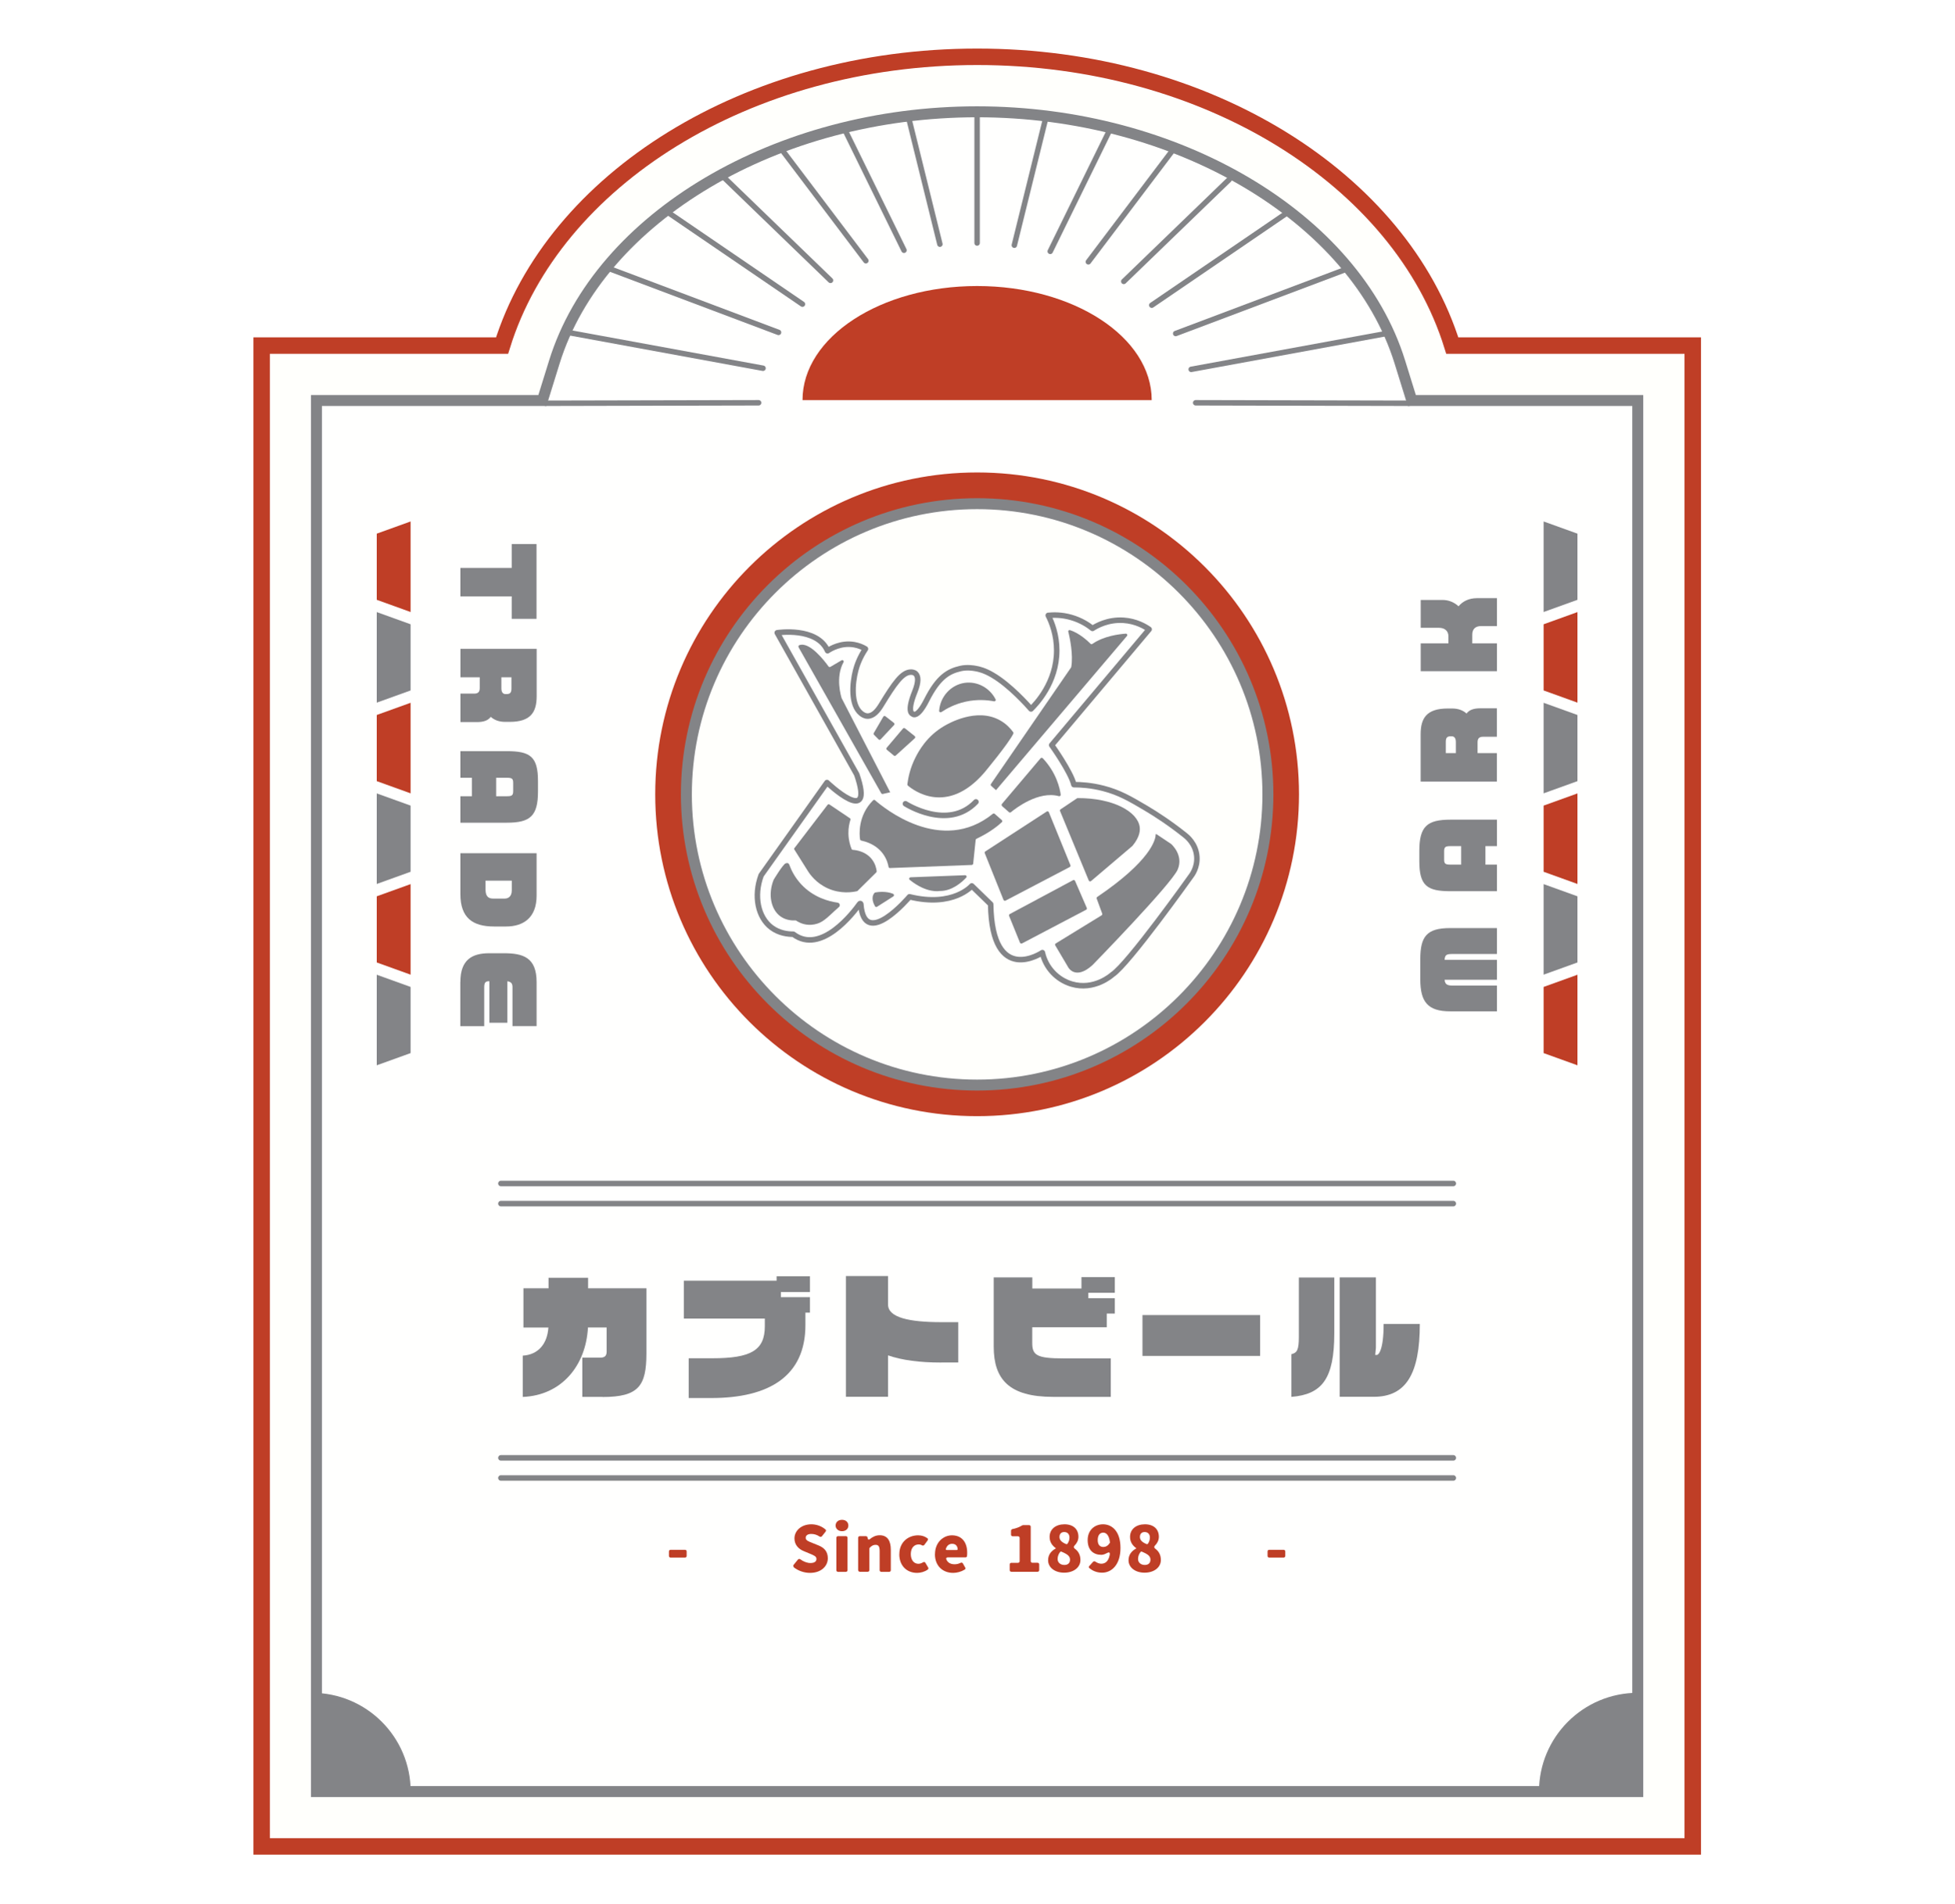
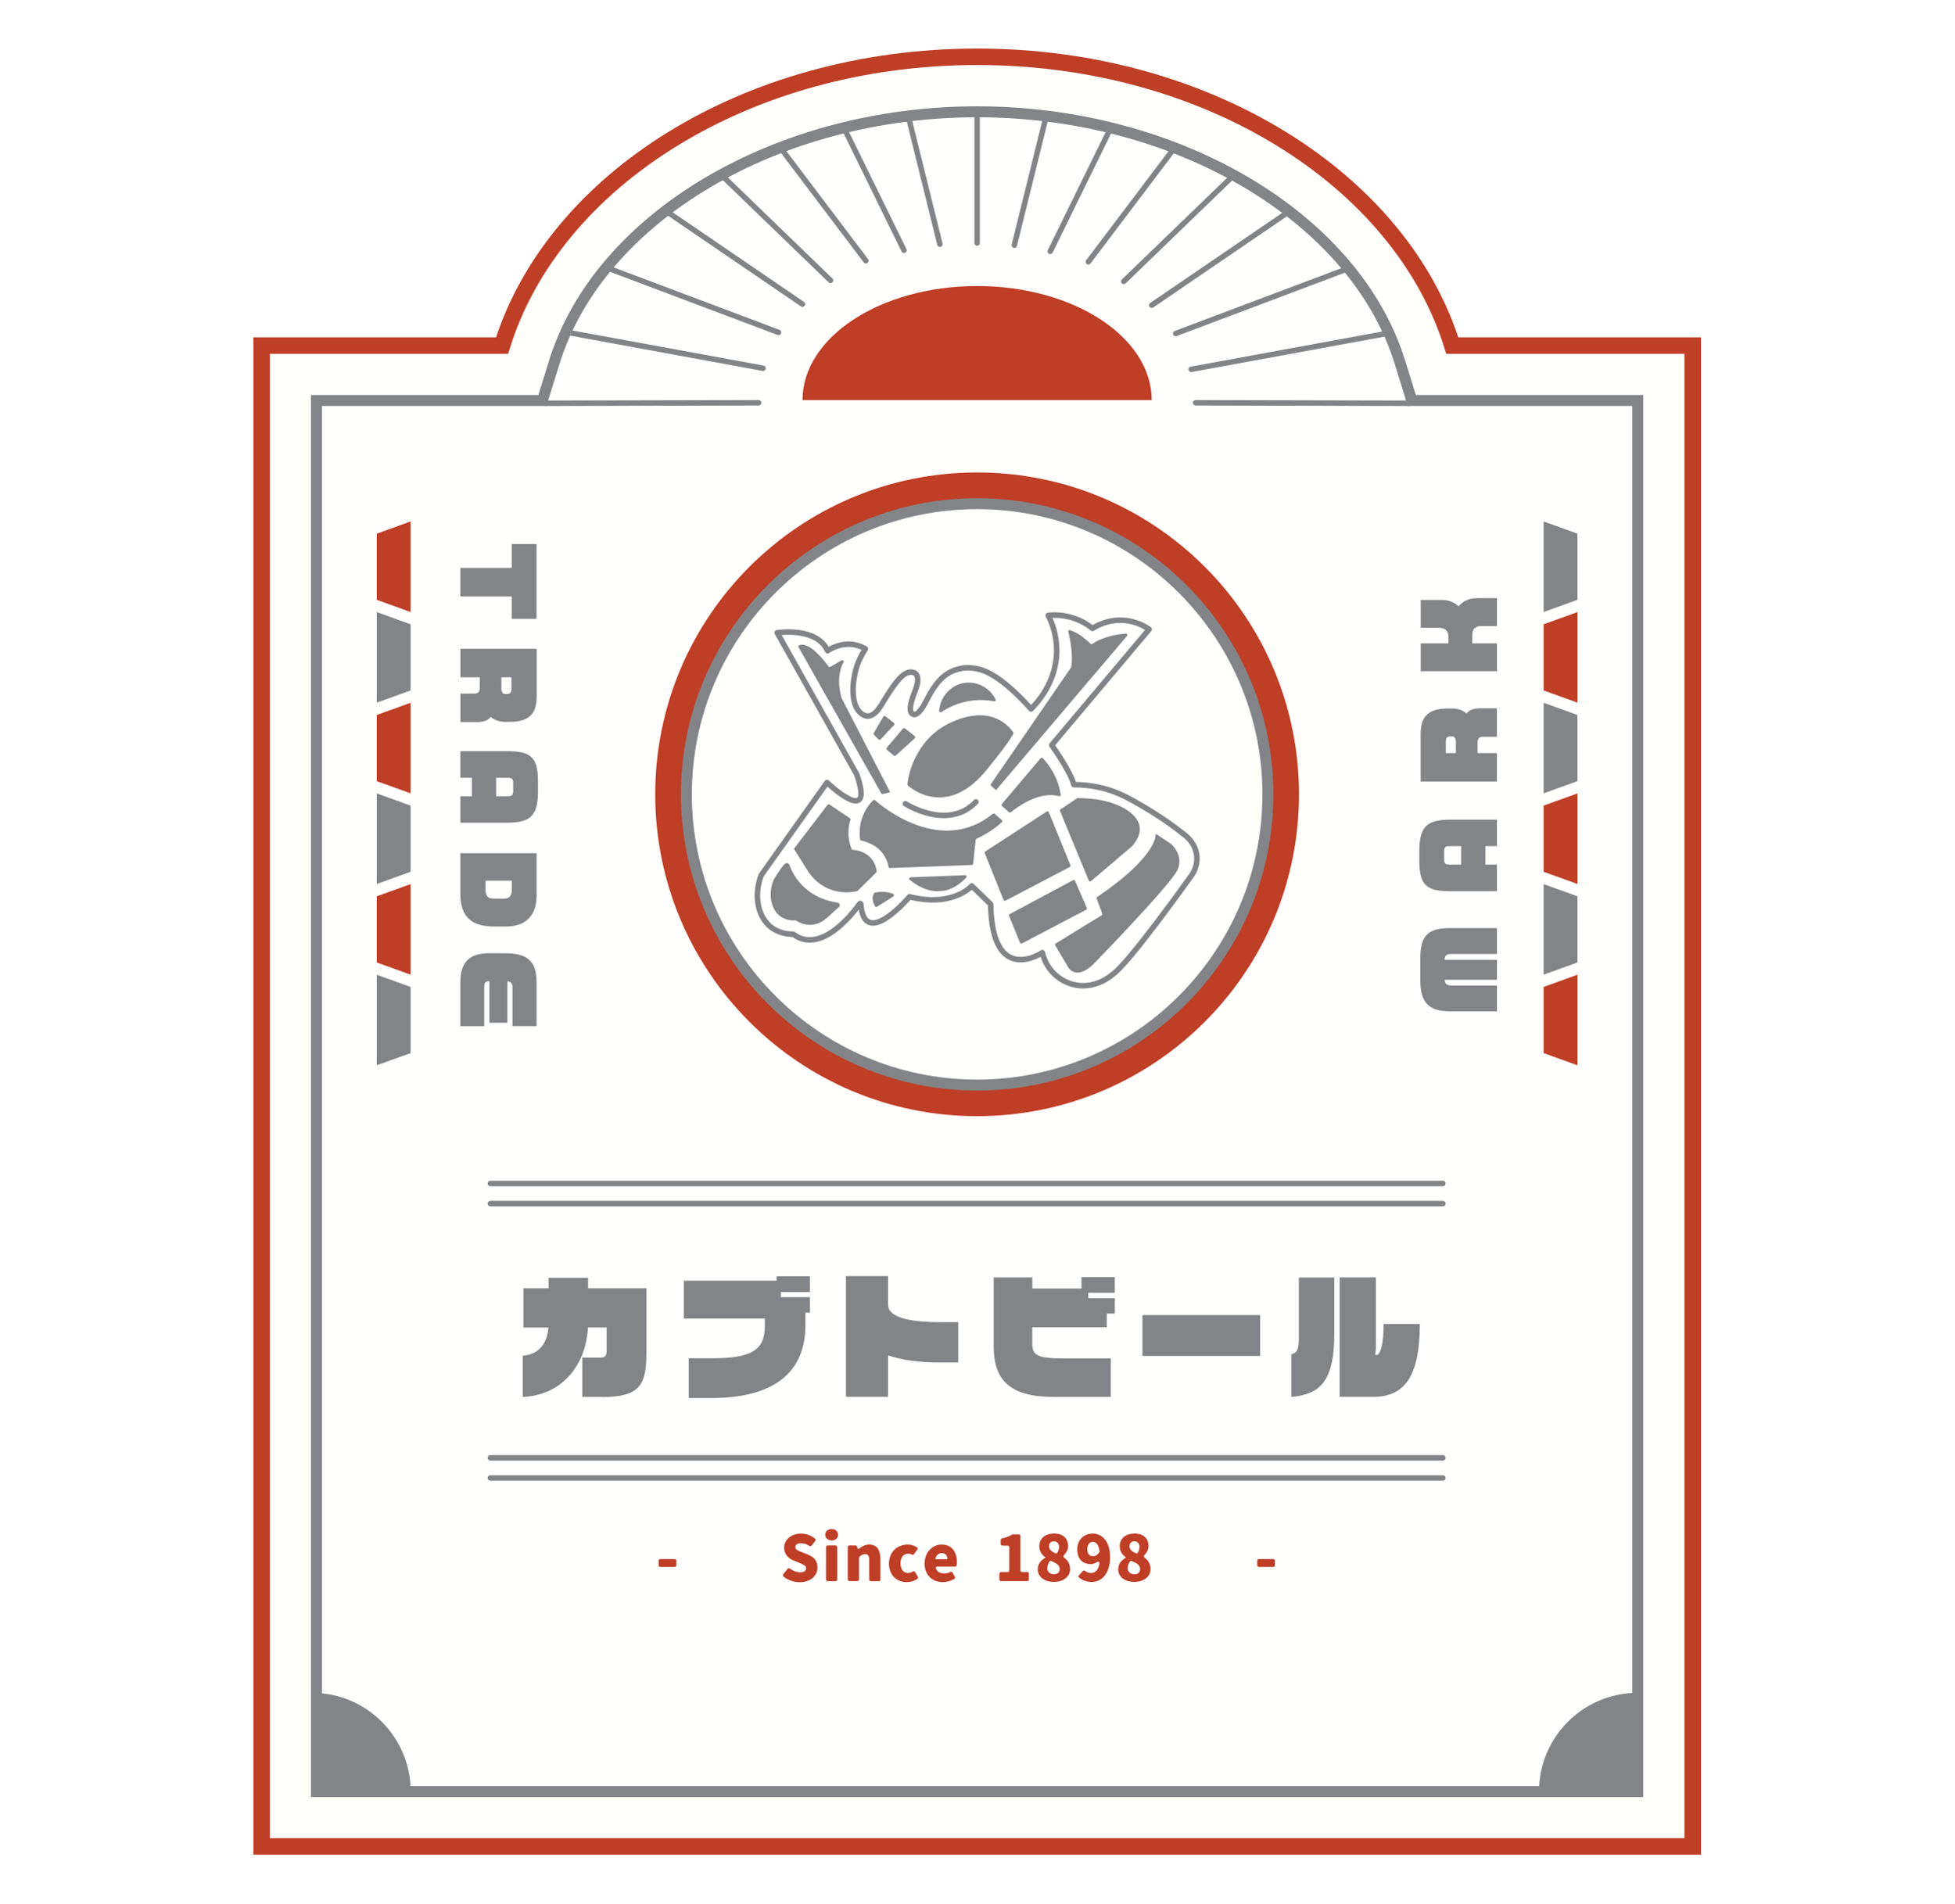
<svg xmlns="http://www.w3.org/2000/svg" id="_design-02" data-name="#design-02" viewBox="0 0 283.52 276.16">
  <defs>
    <style>
      .cls-1, .cls-2 {
        fill: none;
      }

      .cls-3 {
        fill: #fffff9;
        stroke-width: .79px;
      }

      .cls-3, .cls-4, .cls-5, .cls-2, .cls-6 {
        stroke-miterlimit: 10;
      }

      .cls-3, .cls-5, .cls-7, .cls-8, .cls-2, .cls-6 {
        stroke: #838487;
      }

      .cls-3, .cls-7, .cls-8, .cls-2 {
        stroke-linecap: round;
      }

      .cls-4 {
        stroke: #bf3e26;
        stroke-width: 2.39px;
      }

      .cls-4, .cls-5 {
        fill: #fffffc;
      }

      .cls-5, .cls-6 {
        stroke-width: 1.59px;
      }

      .cls-9 {
        fill: #838487;
      }

      .cls-7 {
        stroke-width: .8px;
      }

      .cls-7, .cls-8 {
        stroke-linejoin: round;
      }

      .cls-7, .cls-8, .cls-6 {
        fill: #fffffe;
      }

      .cls-8, .cls-2 {
        stroke-width: .8px;
      }

      .cls-10 {
        fill: #bf3e26;
      }
    </style>
  </defs>
  <path id="_.color-primary-stroke" data-name=".color-primary-stroke" class="cls-4" d="M210.7,50.14c-7.47-24.03-35.5-41.9-68.93-41.9s-61.47,17.86-68.93,41.9h-34.88v217.77h207.63V50.14h-34.88Z" />
  <path id="_.color-secondary-stroke" data-name=".color-secondary-stroke" class="cls-6" d="M45.91,259.95V58.11h32.78l1.74-5.6c6.54-21.03,32.33-36.29,61.33-36.29s54.79,15.26,61.33,36.29l1.74,5.6h32.78v201.84H45.91Z" />
  <g id="_.color-primary-fill" data-name=".color-primary-fill">
    <circle class="cls-10" cx="141.76" cy="115.25" r="46.7" />
-     <g>
-       <path class="cls-10" d="M97.05,225.76v-.65c0-.14.1-.24.24-.24h2.09c.14,0,.24.1.24.24v.65c0,.14-.1.24-.24.24h-2.09c-.14,0-.24-.1-.24-.24Z" />
-       <path class="cls-10" d="M115.17,227.37c-.11-.08-.11-.21-.03-.32l.62-.76c.1-.11.23-.12.35-.04.45.33.99.54,1.46.54.6,0,.88-.23.88-.59,0-.39-.37-.52-.96-.77l-.86-.36c-.71-.28-1.37-.87-1.37-1.85,0-1.14,1.02-2.05,2.45-2.05.72,0,1.47.25,2.05.75.1.09.1.21.02.31l-.53.67c-.09.11-.22.12-.34.05-.38-.25-.76-.38-1.21-.38-.5,0-.81.2-.81.57s.42.52,1.03.76l.84.34c.84.34,1.34.9,1.34,1.86,0,1.13-.95,2.12-2.59,2.12-.81,0-1.68-.28-2.36-.82Z" />
-       <path class="cls-10" d="M121.23,221.35c0-.49.38-.83.93-.83s.92.34.92.83-.38.82-.92.82-.93-.35-.93-.82ZM121.34,227.83v-4.7c0-.14.1-.24.24-.24h1.14c.14,0,.24.1.24.24v4.7c0,.14-.1.24-.24.24h-1.14c-.14,0-.24-.1-.24-.24Z" />
-       <path class="cls-10" d="M124.5,227.83v-4.7c0-.14.1-.24.24-.24h.88c.12,0,.22.08.24.19l.03.13c.04.19.15.23.31.11.39-.32.85-.56,1.43-.56,1.13,0,1.61.81,1.61,2.11v2.96c0,.14-.1.24-.24.24h-1.14c-.14,0-.24-.1-.24-.24v-2.77c0-.71-.19-.91-.59-.91-.34,0-.55.13-.82.39-.05.04-.08.11-.08.17v3.11c0,.14-.1.24-.24.24h-1.14c-.14,0-.24-.1-.24-.24Z" />
-       <path class="cls-10" d="M130.48,225.49c0-1.72,1.27-2.72,2.72-2.72.55,0,.98.16,1.34.42.11.08.12.2.04.32l-.47.64c-.1.12-.23.14-.35.07-.16-.1-.31-.13-.46-.13-.72,0-1.16.55-1.16,1.41s.46,1.4,1.1,1.4c.24,0,.47-.09.67-.21.14-.09.29-.06.36.09l.39.66c.06.1.04.23-.06.3-.48.34-1.06.48-1.55.48-1.46,0-2.58-1-2.58-2.71Z" />
-       <path class="cls-10" d="M135.65,225.49c0-1.69,1.2-2.72,2.46-2.72,1.49,0,2.21,1.08,2.21,2.5,0,.19,0,.38-.03.53-.02.11-.11.17-.21.17h-2.58c-.18,0-.28.12-.21.28.21.51.65.72,1.21.72.3,0,.58-.07.87-.21.13-.07.27-.03.34.11l.32.57c.07.11.04.24-.08.31-.51.31-1.13.47-1.67.47-1.49,0-2.64-1-2.64-2.71ZM137.36,224.9h1.45c.09,0,.14-.06.13-.14-.04-.44-.28-.76-.81-.76-.4,0-.76.24-.9.74-.03.1.03.16.13.16Z" />
-       <path class="cls-10" d="M146.49,227.83v-.83c0-.14.1-.24.24-.24h.96c.14,0,.24-.1.24-.24v-3.37c0-.14-.1-.24-.24-.24h-.77c-.14,0-.24-.1-.24-.24v-.56c0-.12.08-.21.19-.24.59-.12,1.02-.29,1.43-.54.04-.02.09-.04.12-.04h.88c.14,0,.24.1.24.24v4.98c0,.14.1.24.24.24h.75c.14,0,.24.1.24.24v.83c0,.14-.1.24-.24.24h-3.8c-.14,0-.24-.1-.24-.24Z" />
-       <path class="cls-10" d="M152.06,226.39c0-.84.48-1.37,1.11-1.71v-.05c-.54-.39-.89-.91-.89-1.63,0-1.13.89-1.83,2.16-1.83s2.02.71,2.02,1.81c0,.5-.23.95-.56,1.27-.16.16-.15.32.04.46.48.35.81.87.81,1.64,0,1.05-.95,1.84-2.37,1.84-1.33,0-2.32-.74-2.32-1.81ZM155.24,226.3c0-.57-.48-.83-1.26-1.17-.05-.02-.12,0-.15.03-.24.27-.39.65-.39,1.04,0,.56.45.87.98.87.46,0,.82-.23.82-.77ZM154.86,224.01c.2-.29.3-.6.3-.92,0-.49-.29-.8-.77-.8-.36,0-.68.22-.68.71s.37.8.99,1.05c.06.02.12,0,.16-.05Z" />
-       <path class="cls-10" d="M158.04,227.22l.53-.59c.11-.12.24-.12.37-.03.23.16.54.29.83.29.56,0,1.03-.32,1.22-1.23.09-.44-.08-.5-.45-.29-.26.15-.54.23-.76.23-1.14,0-1.98-.68-1.98-2.14s1.03-2.29,2.23-2.29c1.28,0,2.53.98,2.53,3.43s-1.29,3.59-2.67,3.59c-.8,0-1.41-.3-1.83-.65-.11-.09-.11-.22-.02-.33ZM161.03,223.86s.02-.06,0-.09c-.13-1.08-.57-1.39-.97-1.39-.43,0-.8.31-.8,1.08,0,.73.36,1,.82,1,.32,0,.67-.16.93-.6Z" />
-       <path class="cls-10" d="M163.73,226.39c0-.84.48-1.37,1.11-1.71v-.05c-.54-.39-.89-.91-.89-1.63,0-1.13.89-1.83,2.16-1.83s2.02.71,2.02,1.81c0,.5-.23.95-.56,1.27-.16.16-.15.32.04.46.48.35.81.87.81,1.64,0,1.05-.95,1.84-2.37,1.84-1.33,0-2.32-.74-2.32-1.81ZM166.91,226.3c0-.57-.48-.83-1.26-1.17-.05-.02-.12,0-.15.03-.24.27-.39.65-.39,1.04,0,.56.45.87.98.87.46,0,.82-.23.82-.77ZM166.53,224.01c.2-.29.3-.6.3-.92,0-.49-.29-.8-.77-.8-.36,0-.68.22-.68.71s.37.8.99,1.05c.06.02.12,0,.16-.05Z" />
-       <path class="cls-10" d="M183.9,225.76v-.65c0-.14.1-.24.24-.24h2.09c.14,0,.24.1.24.24v.65c0,.14-.1.24-.24.24h-2.09c-.14,0-.24-.1-.24-.24Z" />
-     </g>
    <path class="cls-10" d="M167.09,58.05c0-9.14-11.34-16.55-25.33-16.55s-25.33,7.41-25.33,16.55h50.66Z" />
    <g>
      <polygon class="cls-10" points="228.86 88.81 228.86 101.95 223.95 100.18 223.95 90.58 228.86 88.81" />
      <polygon class="cls-10" points="228.86 115.12 228.86 128.26 223.95 126.49 223.95 116.89 228.86 115.12" />
      <polygon class="cls-10" points="228.86 141.43 228.86 154.57 223.95 152.8 223.95 143.2 228.86 141.43" />
      <polygon class="cls-10" points="59.57 141.42 59.57 128.28 54.66 130.05 54.66 139.65 59.57 141.42" />
      <polygon class="cls-10" points="59.57 115.11 59.57 101.97 54.66 103.74 54.66 113.34 59.57 115.11" />
      <polygon class="cls-10" points="59.57 88.8 59.57 75.66 54.66 77.43 54.66 87.03 59.57 88.8" />
    </g>
+     <g>
+       <path class="cls-10" d="M95.55,227.11v-.65c0-.14.1-.24.24-.24h2.09c.14,0,.24.1.24.24v.65c0,.14-.1.24-.24.24h-2.09c-.14,0-.24-.1-.24-.24Z" />
+       <path class="cls-10" d="M113.67,228.72c-.11-.08-.11-.21-.03-.32l.62-.76c.1-.11.23-.12.35-.04.45.33.99.54,1.46.54.6,0,.88-.23.88-.59,0-.39-.37-.52-.96-.77l-.86-.36c-.71-.28-1.37-.87-1.37-1.85,0-1.14,1.02-2.05,2.45-2.05.72,0,1.47.25,2.05.75.1.09.1.21.02.31l-.53.67c-.09.11-.22.12-.34.05-.38-.25-.76-.38-1.21-.38-.5,0-.81.2-.81.57s.42.52,1.03.76l.84.34c.84.34,1.34.9,1.34,1.86,0,1.13-.95,2.12-2.59,2.12-.81,0-1.68-.28-2.36-.82Z" />
+       <path class="cls-10" d="M119.73,222.69c0-.49.38-.83.93-.83s.92.34.92.83-.38.82-.92.82-.93-.35-.93-.82ZM119.84,229.18v-4.7c0-.14.1-.24.24-.24h1.14c.14,0,.24.1.24.24v4.7c0,.14-.1.24-.24.24h-1.14c-.14,0-.24-.1-.24-.24Z" />
+       <path class="cls-10" d="M122.99,229.18v-4.7c0-.14.1-.24.24-.24h.88c.12,0,.22.08.24.19l.03.13c.04.19.15.23.31.11.39-.32.85-.56,1.43-.56,1.13,0,1.61.81,1.61,2.11v2.96c0,.14-.1.24-.24.24h-1.14c-.14,0-.24-.1-.24-.24v-2.77c0-.71-.19-.91-.59-.91-.34,0-.55.13-.82.39-.05.04-.08.11-.08.17v3.11c0,.14-.1.24-.24.24h-1.14c-.14,0-.24-.1-.24-.24Z" />
+       <path class="cls-10" d="M128.98,226.83c0-1.72,1.27-2.72,2.72-2.72.55,0,.98.16,1.34.42.11.08.12.2.04.32l-.47.64c-.1.12-.23.14-.35.07-.16-.1-.31-.13-.46-.13-.72,0-1.16.55-1.16,1.41s.46,1.4,1.1,1.4c.24,0,.47-.09.67-.21.14-.09.29-.06.36.09l.39.66c.06.1.04.23-.06.3-.48.34-1.06.48-1.55.48-1.46,0-2.58-1-2.58-2.71Z" />
+       <path class="cls-10" d="M134.15,226.83c0-1.69,1.2-2.72,2.46-2.72,1.49,0,2.21,1.08,2.21,2.5,0,.19,0,.38-.03.53-.02.11-.11.17-.21.17h-2.58c-.18,0-.28.12-.21.28.21.51.65.72,1.21.72.3,0,.58-.07.87-.21.13-.07.27-.03.34.11l.32.57c.07.11.04.24-.08.31-.51.31-1.13.47-1.67.47-1.49,0-2.64-1-2.64-2.71ZM135.86,226.25h1.45c.09,0,.14-.06.13-.14-.04-.44-.28-.76-.81-.76-.4,0-.76.24-.9.74-.03.1.03.16.13.16Z" />
+       <path class="cls-10" d="M144.99,229.18v-.83c0-.14.1-.24.24-.24h.96c.14,0,.24-.1.24-.24v-3.37c0-.14-.1-.24-.24-.24h-.77c-.14,0-.24-.1-.24-.24v-.56c0-.12.08-.21.19-.24.59-.12,1.02-.29,1.43-.54.04-.02.09-.04.12-.04h.88c.14,0,.24.1.24.24v4.98c0,.14.1.24.24.24h.75c.14,0,.24.1.24.24v.83c0,.14-.1.24-.24.24h-3.8c-.14,0-.24-.1-.24-.24Z" />
+       <path class="cls-10" d="M150.56,227.73c0-.84.48-1.37,1.11-1.71v-.05c-.54-.39-.89-.91-.89-1.63,0-1.13.89-1.83,2.16-1.83s2.02.71,2.02,1.81c0,.5-.23.95-.56,1.27-.16.16-.15.32.04.46.48.35.81.87.81,1.64,0,1.05-.95,1.84-2.37,1.84-1.33,0-2.32-.74-2.32-1.81ZM153.74,227.65c0-.57-.48-.83-1.26-1.17-.05-.02-.12,0-.15.03-.24.27-.39.65-.39,1.04,0,.56.45.87.98.87.46,0,.82-.23.82-.77ZM153.35,225.36c.2-.29.3-.6.3-.92,0-.49-.29-.8-.77-.8-.36,0-.68.22-.68.71s.37.8.99,1.05c.06.02.12,0,.16-.05Z" />
+       <path class="cls-10" d="M156.53,228.57l.53-.59c.11-.12.24-.12.37-.03.23.16.54.29.83.29.56,0,1.03-.32,1.22-1.23.09-.44-.08-.5-.45-.29-.26.15-.54.23-.76.23-1.14,0-1.98-.68-1.98-2.14s1.03-2.29,2.23-2.29c1.28,0,2.53.98,2.53,3.43s-1.29,3.59-2.67,3.59c-.8,0-1.41-.3-1.83-.65-.11-.09-.11-.22-.02-.33ZM159.52,225.2s.02-.06,0-.09c-.13-1.08-.57-1.39-.97-1.39-.43,0-.8.31-.8,1.08,0,.73.36,1,.82,1,.32,0,.67-.16.93-.6Z" />
+       <path class="cls-10" d="M162.23,227.73c0-.84.48-1.37,1.11-1.71v-.05c-.54-.39-.89-.91-.89-1.63,0-1.13.89-1.83,2.16-1.83s2.02.71,2.02,1.81c0,.5-.23.95-.56,1.27-.16.16-.15.32.04.46.48.35.81.87.81,1.64,0,1.05-.95,1.84-2.37,1.84-1.33,0-2.32-.74-2.32-1.81ZM165.41,227.65c0-.57-.48-.83-1.26-1.17-.05-.02-.12,0-.15.03-.24.27-.39.65-.39,1.04,0,.56.45.87.98.87.46,0,.82-.23.82-.77ZM165.02,225.36c.2-.29.3-.6.3-.92,0-.49-.29-.8-.77-.8-.36,0-.68.22-.68.71s.37.8.99,1.05c.06.02.12,0,.16-.05Z" />
+       <path class="cls-10" d="M182.4,227.11v-.65c0-.14.1-.24.24-.24h2.09c.14,0,.24.1.24.24v.65c0,.14-.1.24-.24.24h-2.09c-.14,0-.24-.1-.24-.24Z" />
+     </g>
  </g>
  <path id="_.color-secondary-stroke-2" data-name=".color-secondary-stroke" class="cls-5" d="M141.76,157.44c-23.26,0-42.18-18.92-42.18-42.18s18.92-42.18,42.18-42.18,42.19,18.92,42.19,42.18-18.92,42.18-42.19,42.18Z" />
  <g id="_.color-secondary-stroke-3" data-name=".color-secondary-stroke">
    <g>
-       <line class="cls-2" x1="72.67" y1="171.72" x2="210.85" y2="171.72" />
-       <line class="cls-2" x1="72.67" y1="174.64" x2="210.85" y2="174.64" />
-       <line class="cls-2" x1="72.67" y1="211.53" x2="210.85" y2="211.53" />
-       <line class="cls-2" x1="72.67" y1="214.45" x2="210.85" y2="214.45" />
+       <line class="cls-2" x1="71.15" y1="171.72" x2="209.33" y2="171.72" />
+       <line class="cls-2" x1="71.15" y1="174.64" x2="209.33" y2="174.64" />
+       <line class="cls-2" x1="71.15" y1="211.53" x2="209.33" y2="211.53" />
+       <line class="cls-2" x1="71.15" y1="214.45" x2="209.33" y2="214.45" />
    </g>
    <g>
      <line class="cls-3" x1="131.91" y1="17.41" x2="136.36" y2="35.43" />
      <line class="cls-3" x1="122.51" y1="18.69" x2="131.15" y2="36.31" />
      <line class="cls-3" x1="113.12" y1="21.3" x2="125.62" y2="37.83" />
      <line class="cls-3" x1="105.19" y1="25.9" x2="120.49" y2="40.68" />
      <line class="cls-3" x1="96.83" y1="30.76" x2="116.42" y2="44.13" />
      <line class="cls-3" x1="88.43" y1="38.99" x2="112.95" y2="48.23" />
      <line class="cls-3" x1="82.71" y1="48.29" x2="110.7" y2="53.43" />
      <line class="cls-3" x1="79.17" y1="58.51" x2="110.06" y2="58.44" />
      <line class="cls-3" x1="141.76" y1="16.55" x2="141.76" y2="35.26" />
      <line class="cls-3" x1="151.61" y1="17.57" x2="147.16" y2="35.58" />
      <line class="cls-3" x1="161.01" y1="18.84" x2="152.37" y2="36.47" />
      <line class="cls-3" x1="170.4" y1="21.45" x2="157.9" y2="37.99" />
      <line class="cls-3" x1="178.33" y1="26.06" x2="163.04" y2="40.83" />
      <line class="cls-3" x1="186.46" y1="31.07" x2="167.1" y2="44.28" />
      <line class="cls-3" x1="195.14" y1="39.13" x2="170.57" y2="48.39" />
      <line class="cls-3" x1="200.76" y1="48.46" x2="172.82" y2="53.59" />
      <line class="cls-3" x1="204.4" y1="58.51" x2="173.47" y2="58.44" />
    </g>
  </g>
  <g id="_.color-secondary-stroke-4" data-name=".color-secondary-stroke">
    <path id="_.color-secondary-stroke-5" data-name=".color-secondary-stroke" class="cls-8" d="M124.29,112.35l-11.53-20.54s5.77-.9,7.3,2.61c.44-.29,1.96-1.21,3.86-.88.69.12,1.24.37,1.64.61-.84,1.26-1.23,2.39-1.42,3.12-.48,1.84-.76,5,.79,6.24.15.12.49.39.95.39.81,0,1.47-.78,1.95-1.57,1.96-3.22,3.07-4.79,4.32-4.81.1,0,.44,0,.68.22.41.39.47,1.18-.11,2.63-1.23,3.04-.32,3.21-.32,3.21,0,0,.64.78,2.04-1.99,1.66-3.29,3.11-4.18,4.91-4.59.94-.22,1.89-.06,2.2,0,.48.08,1.29.27,2.42.93,2.54,1.47,5.14,4.4,5.61,4.94.7-.69,3.73-3.8,3.73-8.49,0-2.27-.7-4.05-1.23-5.09.73-.07,1.93-.11,3.32.29,1.47.42,2.52,1.13,3.1,1.6.56-.36,2.21-1.32,4.49-1.18,1.85.12,3.17.92,3.73,1.31l-14.14,16.8s2.77,3.87,3.22,5.74c1.03,0,2.53.09,4.27.54,2.3.59,3.86,1.5,6.13,2.84,1.52.9,3.51,2.19,5.73,3.96.21.16,1.58,1.22,1.71,3.11.11,1.56-.7,2.65-.91,2.91,0,0-9.04,12.71-11.33,14.19-.12.11-2.65,2.36-5.94,1.38-2.13-.64-3.75-2.39-4.23-4.56,0,0-7.31,4.97-7.5-7.02l-2.74-2.66s-2.67,3.15-9.04,1.58c0,0-6.56,7.78-7.06,1.07,0-.09-.11-.13-.16-.06-.88,1.24-5.6,7.47-9.64,4.42-.76,0-2.06-.13-3.18-.98-1.95-1.48-2.6-4.56-1.48-7.58,3.18-4.48,6.37-8.97,9.55-13.45,0,0,7.05,6.71,4.31-1.2Z" />
    <path class="cls-7" d="M131.36,116.62s6.18,3.98,10.23-.27" />
  </g>
  <g id="_.color-secondary-fill" data-name=".color-secondary-fill">
    <path class="cls-9" d="M223.28,259.95c0-7.91,6.41-14.33,14.33-14.33v14.33h-14.33Z" />
    <path class="cls-9" d="M45.25,245.62c7.91,0,14.33,6.41,14.33,14.33h-14.33v-14.33Z" />
    <g>
      <path class="cls-9" d="M145.38,116.96l1.01.89c.08.07.19.07.27,0,.69-.57,4.01-3.14,6.96-2.33.15.04.29-.07.27-.22-.11-.82-.58-3.14-2.6-5.28-.09-.09-.24-.09-.32,0l-5.61,6.63c-.07.09-.06.22.02.29Z" />
      <path class="cls-9" d="M153.8,117.69l4.16,10.07c.05.13.22.17.33.08,2-1.7,3.99-3.39,5.99-5.09.01,0,.02-.02.03-.03,1.11-1.34,1.1-2.3,1.04-2.73-.3-2.22-3.85-4.21-8.99-4.19-.04,0-.09.01-.12.04l-2.37,1.59c-.08.06-.11.16-.08.25Z" />
      <path class="cls-9" d="M142.87,123.79l2.72,6.78c.05.11.18.16.29.11l9.32-4.88c.1-.05.14-.16.1-.26l-3.13-7.69c-.05-.12-.2-.17-.31-.1l-8.91,5.79c-.08.05-.12.16-.08.25Z" />
      <path class="cls-9" d="M146.4,132.89l1.58,3.89c.05.11.18.16.29.11l9.31-4.89c.1-.05.14-.17.09-.27l-1.7-3.92c-.05-.11-.18-.16-.29-.1l-9.19,4.92c-.09.05-.13.16-.09.26Z" />
      <path class="cls-9" d="M153.17,136.89c-.1.06-.13.19-.07.28l1.89,3.2s1.03,1.9,3.51-.34c0,0,11.44-11.73,12.36-13.86.89-2.06-.86-3.64-.97-3.73,0,0,0,0-.02-.01l-2.08-1.39c-.06-.04-.13,0-.13.07,0,.71-.7,3.77-8.47,9.03-.08.05-.11.16-.08.24l.8,2.18c.03.09,0,.2-.09.25l-6.65,4.08Z" />
      <path class="cls-9" d="M126.94,116.1c1.19,1.05,9.63,8.03,17.1,1.98.08-.06.19-.06.27,0l1.03.91c.09.08.1.22.01.3-.41.39-1.63,1.45-3.68,2.41-.07.03-.11.09-.12.17l-.36,3.44c-.01.1-.1.18-.2.19l-11.87.45c-.11,0-.2-.07-.21-.17-.11-.69-.73-3.11-3.97-3.82-.08-.02-.15-.08-.16-.17-.1-.64-.36-3.42,1.89-5.67.08-.08.2-.09.29-.01Z" />
      <path class="cls-9" d="M132.11,127.29l7.91-.3c.19,0,.29.21.16.35-.62.66-2.07,1.97-3.87,1.94,0,0-1.83.39-4.33-1.62-.15-.12-.06-.36.13-.37Z" />
      <path class="cls-9" d="M126.99,129.49c.32-.06,1.57-.23,2.58.2.16.07.18.28.04.37l-2.37,1.51c-.1.06-.23.03-.29-.07-.22-.38-.63-1.27-.09-1.93.03-.04.08-.07.13-.08Z" />
      <path class="cls-9" d="M115.27,123.04l4.79-6.26c.07-.09.19-.11.28-.05l2.96,1.99c.08.05.11.14.08.23-.15.48-.31,1.17-.29,2.01.02.97.26,1.74.46,2.23.03.07.09.12.17.12.47.03,1.94.21,2.84,1.46.45.62.58,1.25.63,1.64,0,.06-.02.12-.06.17-.9.89-1.81,1.79-2.71,2.68-.03.03-.06.05-.1.05-.61.14-2.34.44-4.24-.42-1.72-.78-2.61-2.07-2.92-2.58l-1.91-3.04c-.05-.07-.04-.17.01-.24Z" />
      <path class="cls-9" d="M113.98,125.28c.18-.09.31-.04.31-.04.1.03.18.11.22.23.29.79.8,1.84,1.73,2.84,1.77,1.9,3.99,2.48,5.28,2.66.32.05.43.45.18.65-.82.67-1.86,1.86-2.77,2.26-.07.03-.13.06-.2.08-.23.09-.79.27-1.49.22-.88-.06-1.51-.45-1.78-.63-.52.03-1.45-.01-2.25-.6-1.36-.99-1.82-3.17-.97-5.3.08-.13,1.31-2.18,1.73-2.38Z" />
      <path class="cls-9" d="M131.64,113.8c0,.07.02.13.07.18.7.61,5.63,4.47,11.1-1.88,0,0,3.56-4.27,4.21-5.66.03-.07.02-.14-.02-.2-.38-.52-.99-1.21-1.91-1.72-3.41-1.92-7.54.49-8.09.81-2.57,1.49-3.74,3.71-4.16,4.53-.8,1.56-1.08,2.99-1.2,3.95Z" />
      <path class="cls-9" d="M136.57,103.32c-.14.09-.33-.01-.32-.18.15-2.07,1.71-3.77,3.7-4.06,1.82-.26,3.64.71,4.49,2.39.08.15-.06.32-.22.29-.93-.18-2.41-.33-4.13.05-1.57.35-2.76,1-3.51,1.51Z" />
      <path class="cls-9" d="M131.3,105.68l1.41,1.13c.1.08.1.23,0,.32l-2.76,2.5c-.08.07-.19.07-.27,0l-1.01-.84c-.09-.07-.1-.21-.03-.29l2.36-2.79c.07-.09.2-.1.29-.03Z" />
      <path class="cls-9" d="M128.46,103.93l1.23.96c.1.08.11.22.02.31l-1.95,2.08c-.08.09-.22.09-.3,0l-.66-.67c-.07-.07-.08-.17-.03-.25l1.38-2.37c.06-.11.21-.14.31-.06Z" />
      <path class="cls-9" d="M155,91.68c.21.88.73,3.32.42,5.09,0,.03-.02.06-.04.09l-11.61,16.89c-.06.09-.05.2.03.27l.7.63,19-22.37c.12-.14.01-.36-.17-.34-.97.07-3.2.34-4.85,1.49-.08.06-.19.05-.26-.02-.38-.38-1.62-1.55-2.98-1.98-.15-.05-.3.09-.26.25Z" />
      <path class="cls-9" d="M115.86,93.92l11.99,21.18c.05.08.14.12.23.1l1.07-.24-7.04-13.65s0-.01-.01-.03c-.06-.19-.94-3,.28-5.2.1-.18-.11-.38-.29-.27l-1.62.95c-.09.05-.21.03-.27-.06-.51-.72-2.76-3.68-4.25-3.08-.11.04-.14.19-.09.29Z" />
    </g>
    <g>
      <path class="cls-9" d="M74.24,86.53h-7.45v-4.13h7.45v-3.46h3.6v10.85h-3.6v-3.27Z" />
      <path class="cls-9" d="M66.79,100.64h2.01c.56,0,.8-.24.8-.81v-1.56h-2.8v-4.13h11.06v6.86c0,2.34-.87,3.74-3.92,3.74h-.65c-.88,0-1.57-.26-2.09-.73-.42.56-1.08.76-2.03.76h-2.37v-4.12ZM73.48,100.71c.53,0,.72-.22.72-.81v-1.63h-1.46v1.63c0,.61.29.81.62.81h.12Z" />
      <path class="cls-9" d="M66.79,115.53h1.67v-2.68h-1.67v-3.86h6.75c3.36,0,4.51.77,4.51,4.35v1.5c0,3.58-1.15,4.53-4.51,4.53h-6.75v-3.83ZM73.54,115.53c.7,0,.91-.11.91-.73v-1.23c0-.61-.2-.72-.91-.72h-1.56v2.68h1.56Z" />
      <path class="cls-9" d="M66.79,129.72v-5.92h11.06s0,6.15,0,6.15c0,3.24-1.95,4.48-4.42,4.48h-1.76c-3.1,0-4.88-1.26-4.88-4.71ZM73.23,130.38c.5,0,1.02-.3,1.02-1.19v-1.41h-3.81v1.3c0,1.1.54,1.3,1.12,1.3h1.67Z" />
      <path class="cls-9" d="M66.79,142.47c0-3.23,1.71-4.16,4.2-4.16h2.1c2.8,0,4.76.6,4.76,4.2v6.37h-3.5v-5.65c0-.52-.18-.77-.75-.85v6.02h-2.6v-6.03c-.5,0-.75.11-.75.87v5.65h-3.47v-6.41Z" />
    </g>
    <g>
      <path class="cls-9" d="M217.18,138.42h-6.45c-.81,0-1.11.09-1.14.85h7.59v2.89h-7.59c.05.69.42.84,1.14.84h6.45v3.74h-6.8c-3.23,0-4.32-1.37-4.32-4.63v-2.94c0-3.31.95-4.51,4.32-4.51h6.8v3.77Z" />
      <path class="cls-9" d="M217.18,122.77h-1.67v2.68h1.67v3.86h-6.75c-3.36,0-4.51-.77-4.51-4.35v-1.5c0-3.58,1.15-4.53,4.51-4.53h6.75v3.83ZM210.43,122.77c-.7,0-.91.11-.91.73v1.23c0,.61.2.72.91.72h1.56v-2.68h-1.56Z" />
      <path class="cls-9" d="M217.18,106.9h-2.01c-.56,0-.8.24-.8.81v1.56h2.8v4.13h-11.06v-6.86c0-2.34.87-3.74,3.92-3.74h.65c.88,0,1.57.26,2.09.73.42-.56,1.08-.76,2.03-.76h2.37v4.12ZM210.48,106.83c-.53,0-.72.22-.72.81v1.63h1.46v-1.63c0-.61-.29-.81-.62-.81h-.12Z" />
      <path class="cls-9" d="M217.18,90.84h-2.29c-.84,0-1.29.43-1.29,1.26v1.25h3.58v4.04h-11.06v-4.04h4.02v-1.04c0-.72-.49-1.22-1.38-1.22h-2.64v-4.04h3.16c.92,0,1.71.35,2.33.92.61-.73,1.5-1.18,2.68-1.18h2.89v4.05Z" />
    </g>
    <g>
      <path class="cls-9" d="M87.41,202.68h-2.93v-5.69h2.61c.66,0,.92-.28.92-.88v-3.5h-2.71c-.3,5.58-3.86,9.86-9.46,10.08v-5.99c2.29-.14,3.56-1.75,3.72-4.08h-3.62v-5.69h3.64v-1.53h5.74v1.53h8.46v9.44c0,4.72-1.12,6.33-6.37,6.33Z" />
      <path class="cls-9" d="M116.85,190.47v1.79c0,7.45-5.32,10.59-13.66,10.59h-3.27v-5.77h3.43c5.58,0,7.61-1.14,7.61-4.64v-1.12h-11.75v-5.5h13.46v-.64h4.84v2.29h-4.22v.74h4.22v2.25h-.66Z" />
      <path class="cls-9" d="M136.53,197.7c-3.11,0-5.67-.34-7.69-1.04v6.01h-6.11v-17.52h6.11v4.14c0,1.89,3.11,2.55,7.69,2.55h2.49v5.85h-2.49Z" />
      <path class="cls-9" d="M160.57,190.59v1.99h-10.81v2.27c0,1.77.62,2.25,4.52,2.25h6.87v5.58h-8.38c-6.37,0-8.6-2.55-8.6-7.29v-10.04h5.6v1.61h7.13v-1.65h4.84v2.27h-3.84v.78h3.84v2.23h-1.15Z" />
      <path class="cls-9" d="M165.75,196.74v-5.93h17.07v5.93h-17.07Z" />
      <path class="cls-9" d="M187.36,202.68v-6.19c.8-.2,1.08-.58,1.08-2.49v-8.64h5.14v8.12c0,6.59-1.79,8.84-6.21,9.2ZM200.74,192.1v.04c0,3.74-.74,4.46-.98,4.46h-.24l.1-1.02v-10.23h-5.26v17.32h4.96c4.7,0,6.67-3.38,6.67-10.57h-5.26ZM205.99,192.06v.04-.04Z" />
    </g>
    <g>
      <polygon class="cls-9" points="223.95 88.8 223.95 75.66 228.86 77.43 228.86 87.03 223.95 88.8" />
      <polygon class="cls-9" points="223.95 115.11 223.95 101.97 228.86 103.74 228.86 113.34 223.95 115.11" />
      <polygon class="cls-9" points="223.95 141.42 223.95 128.28 228.86 130.05 228.86 139.65 223.95 141.42" />
      <polygon class="cls-9" points="54.66 141.43 54.66 154.57 59.57 152.8 59.57 143.2 54.66 141.43" />
      <polygon class="cls-9" points="54.66 115.12 54.66 128.26 59.57 126.49 59.57 116.89 54.66 115.12" />
      <polygon class="cls-9" points="54.66 88.81 54.66 101.95 59.57 100.18 59.57 90.58 54.66 88.81" />
    </g>
  </g>
-   <rect id="_.text-01" data-name=".text-01" class="cls-1" x="70.33" y="235.95" width="142.87" height="12.82" />
+   <rect id="_.text-01" data-name=".text-01" class="cls-1" x="86.36" y="234.36" width="110.81" height="12.84" />
</svg>
